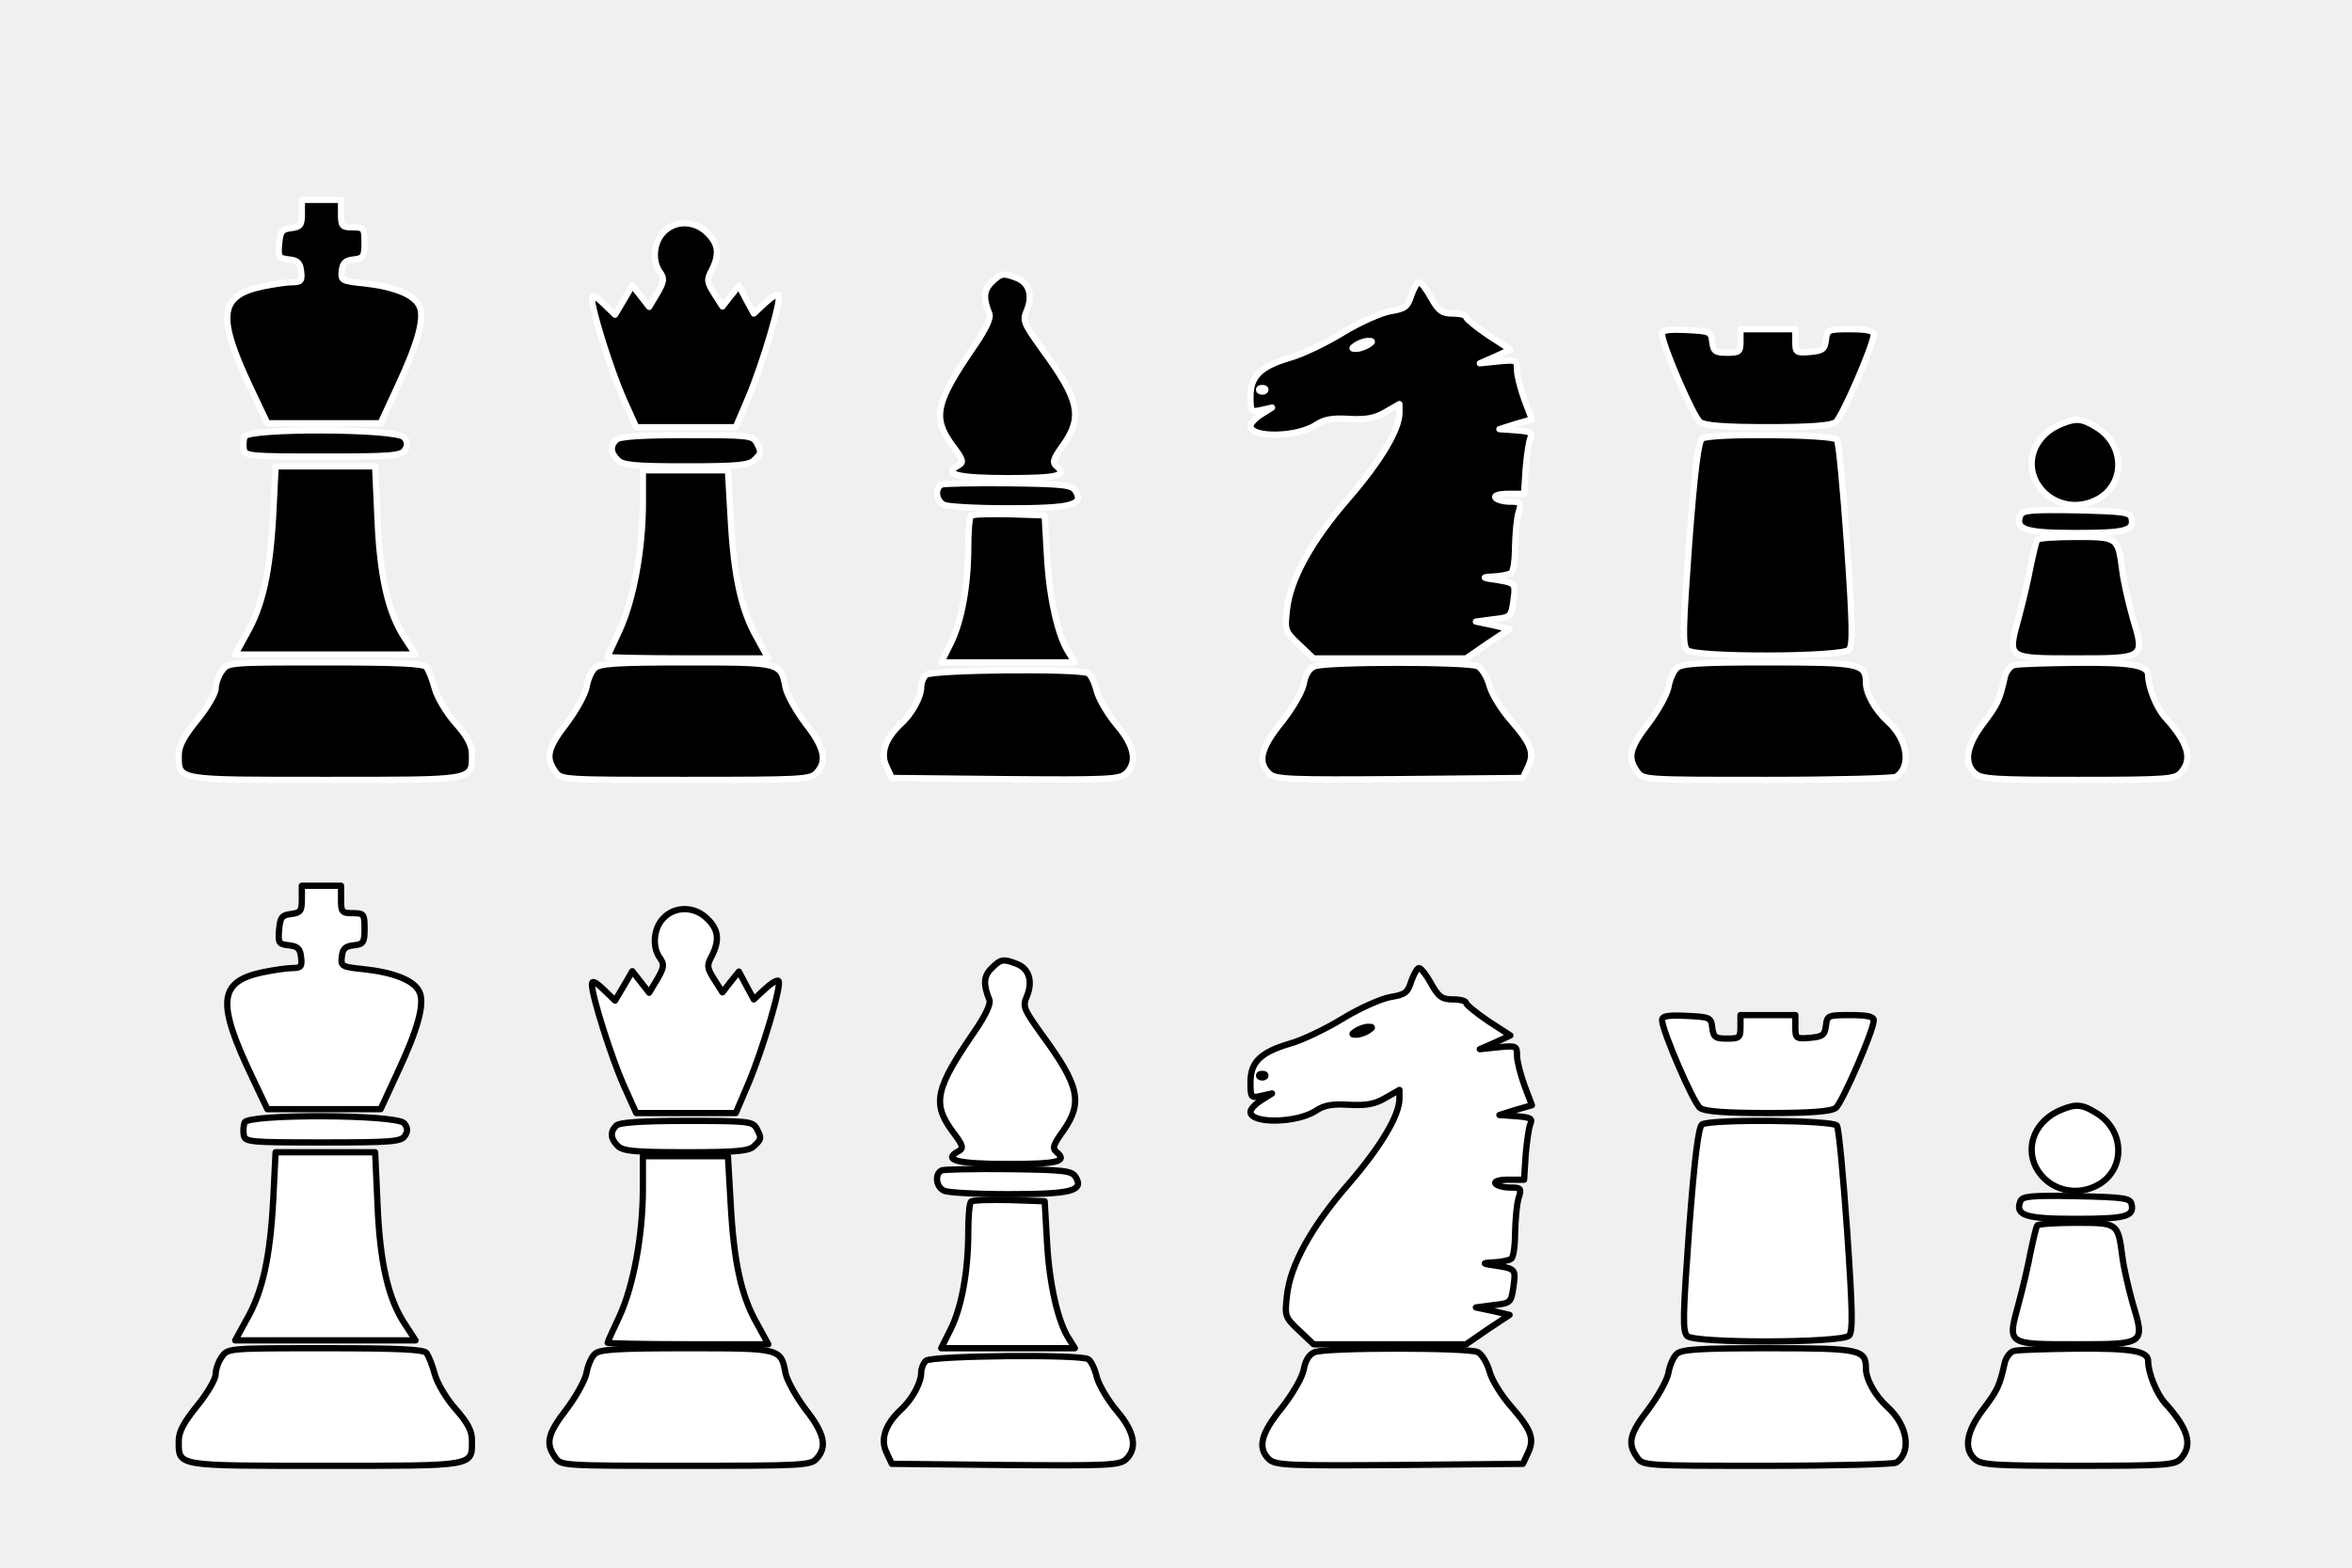
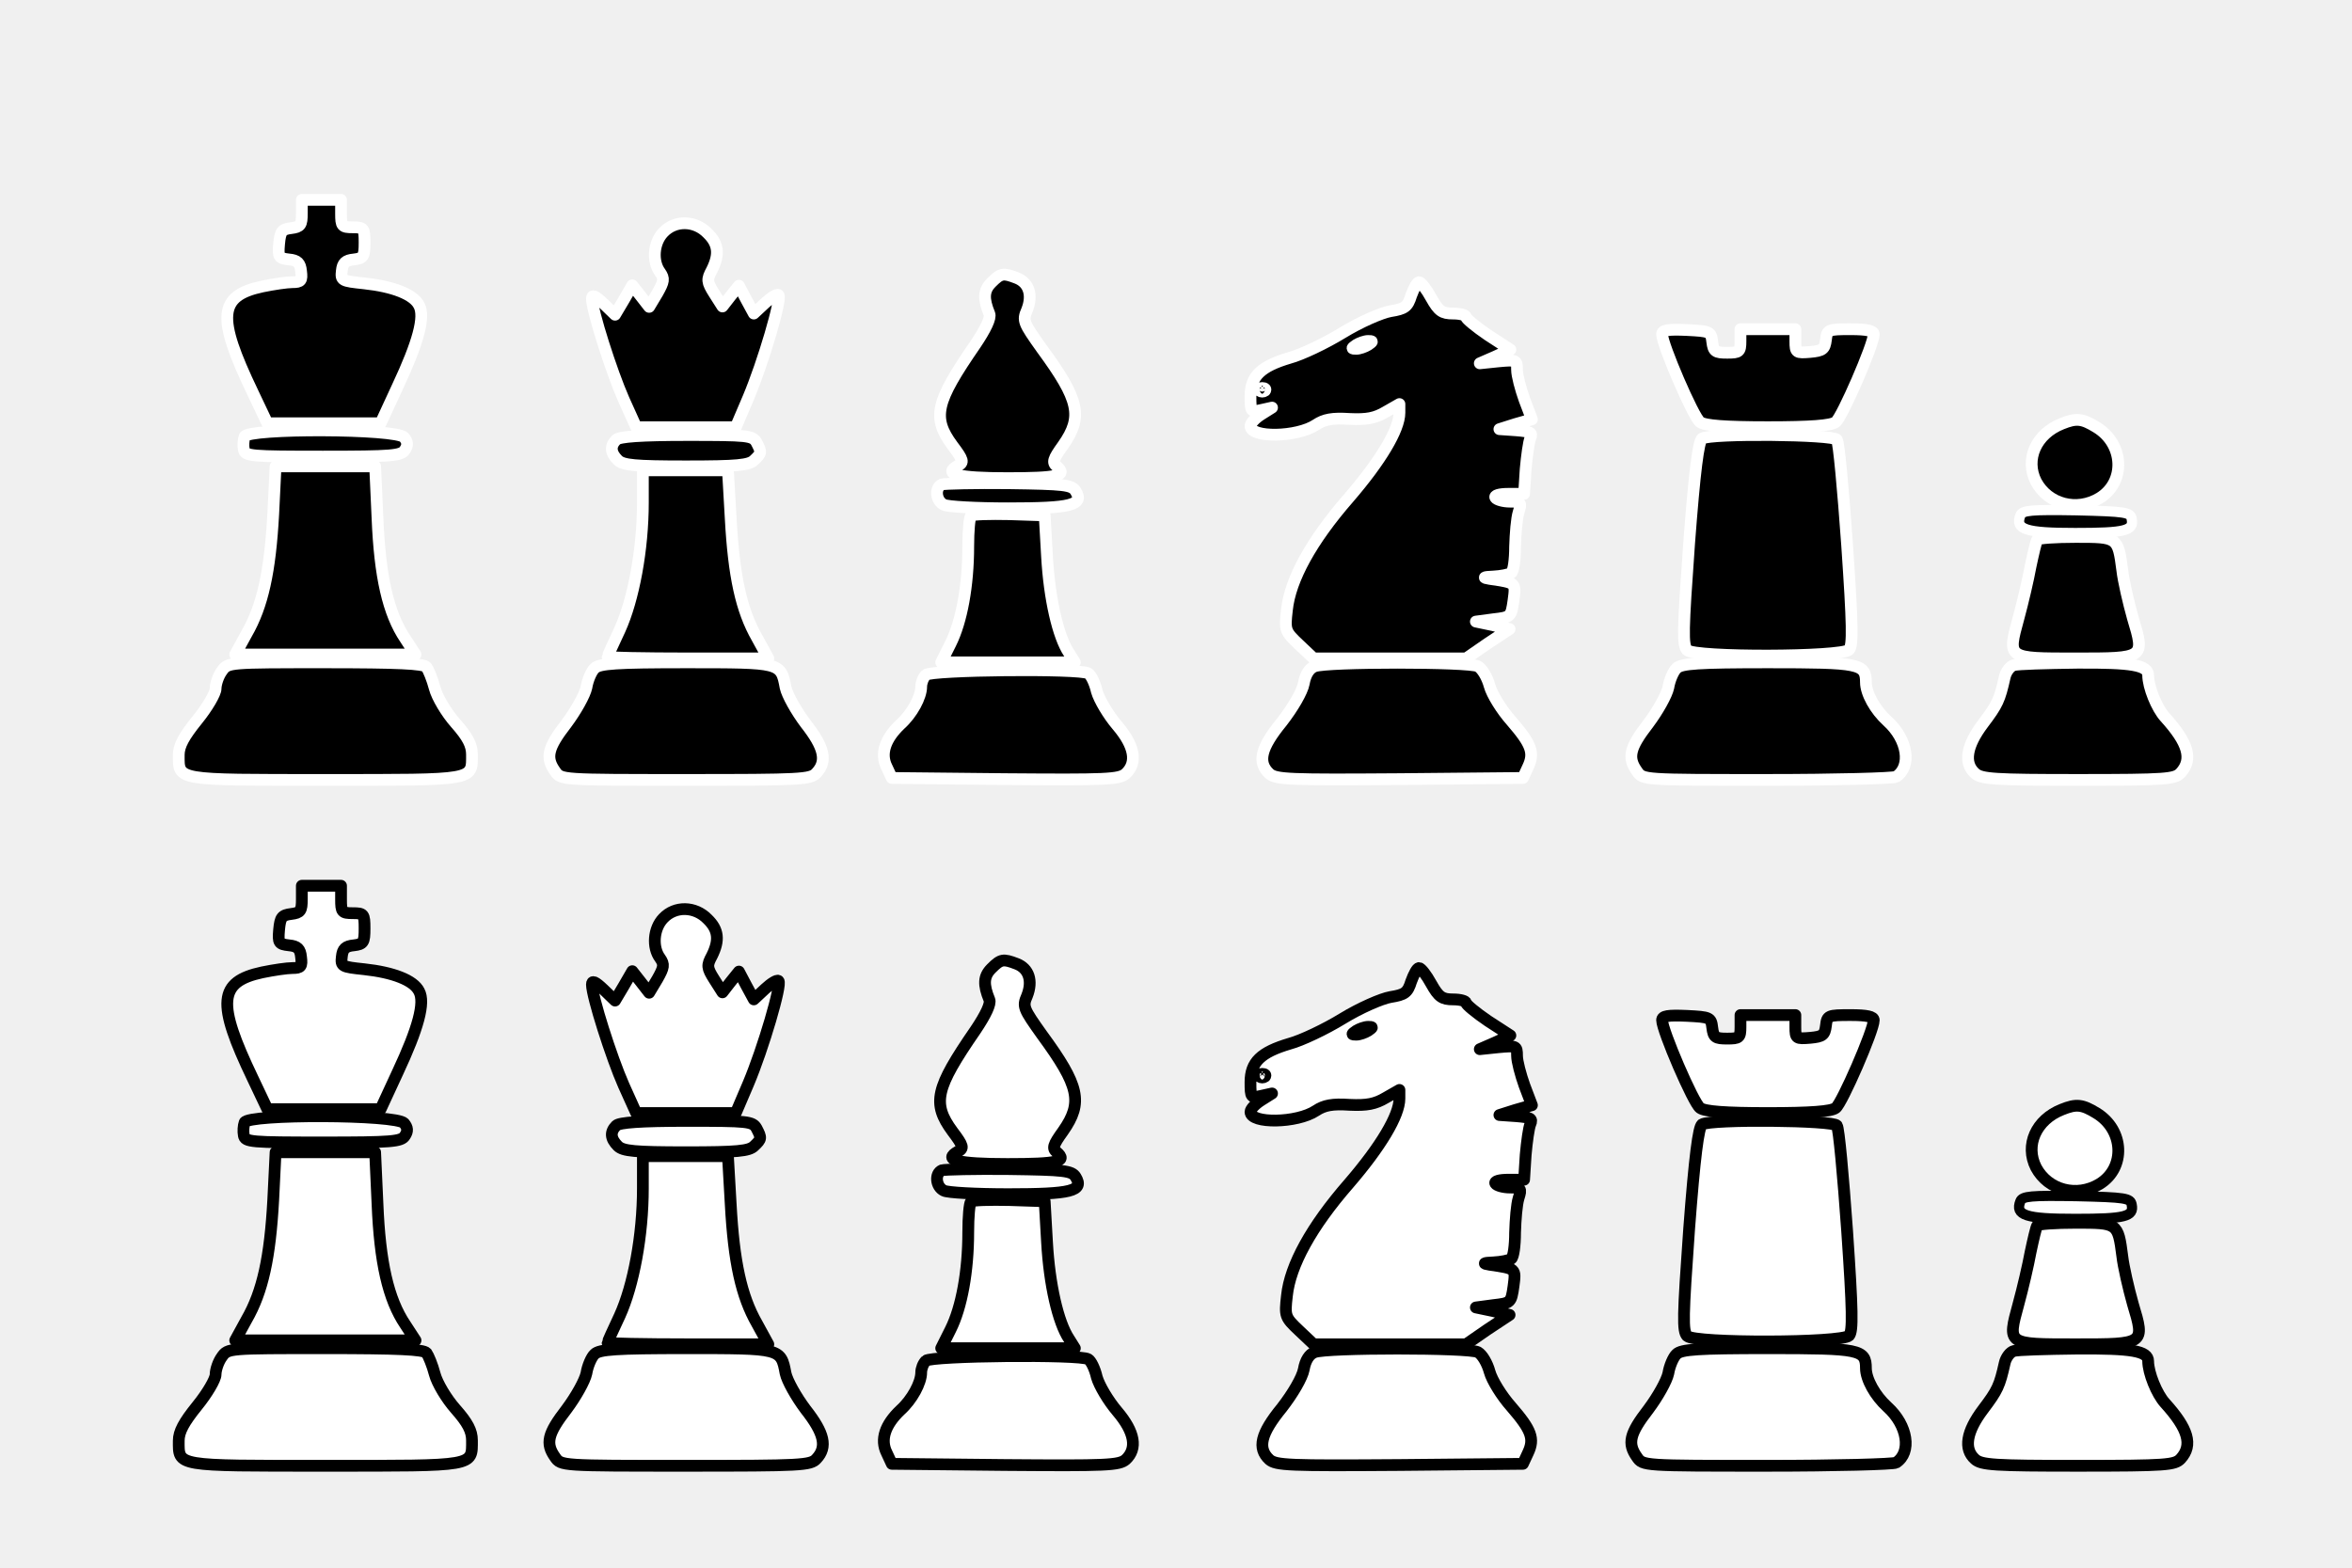
<svg xmlns="http://www.w3.org/2000/svg" version="1.0" width="600pt" height="400pt" viewBox="0 0 600 400" preserveAspectRatio="xMidYMid meet">
  <g id="chess-piece-atlas" transform="translate(0,400) scale(0.1,-0.1)" fill="#000000" stroke="none">
-     <g id="pieces-black" stroke="#ffffff" stroke-width="16" stroke-linejoin="round" stroke-linecap="round">
+     <g id="pieces-black" stroke="#ffffff" stroke-width="30" stroke-linejoin="round" stroke-linecap="round">
      <g id="piece-black-king">
        <path id="piece-black-king-part-1" d="M770 3456 c0 -30 -3 -35 -27 -38 -24 -3 -28 -8 -31 -40 -3 -34 -1 -37 25 -40 22 -2 29 -9 31 -30 3 -24 0 -28 -22 -28 -14 0 -48 -5 -77 -11 -112 -24 -117 -77 -24 -271 l37 -78 144 0 145 0 43 93 c53 113 71 179 55 208 -14 28 -66 48 -140 56 -57 6 -60 7 -57 32 2 20 9 27 31 29 24 3 27 7 27 43 0 37 -2 39 -30 39 -28 0 -30 3 -30 35 l0 35 -50 0 -50 0 0 -34z" />
        <path id="piece-black-king-part-2" d="M624 2886 c-3 -8 -4 -23 -2 -33 3 -17 18 -18 202 -18 175 0 200 2 209 17 8 12 7 21 -2 32 -19 23 -399 24 -407 2z" />
        <path id="piece-black-king-part-3" d="M697 2688 c-8 -146 -27 -234 -68 -305 l-29 -53 230 0 230 0 -26 40 c-44 65 -65 160 -71 308 l-6 132 -127 0 -127 0 -6 -122z" />
        <path id="piece-black-king-part-4" d="M566 2288 c-9 -12 -16 -33 -16 -45 0 -12 -21 -48 -47 -80 -34 -42 -47 -66 -47 -89 0 -66 -10 -64 374 -64 385 0 374 -2 374 65 0 24 -11 45 -42 80 -23 26 -47 66 -53 89 -6 23 -16 47 -21 54 -8 9 -72 12 -259 12 -245 0 -248 0 -263 -22z" />
      </g>
      <g id="piece-black-queen">
        <path id="piece-black-queen-part-1" d="M1692 3407 c-25 -26 -29 -74 -8 -102 11 -16 10 -23 -7 -53 l-21 -35 -21 27 -22 28 -22 -38 -22 -37 -29 28 c-22 21 -30 24 -30 13 0 -30 50 -187 81 -257 l32 -71 127 0 127 0 32 75 c38 90 86 254 77 262 -3 4 -19 -6 -34 -20 l-29 -27 -19 35 -19 36 -21 -26 -21 -27 -21 33 c-19 30 -19 36 -6 60 20 40 17 67 -11 94 -32 33 -83 34 -113 2z" />
        <path id="piece-black-queen-part-2" d="M1572 2878 c-16 -16 -15 -33 4 -52 13 -13 43 -16 174 -16 131 0 161 3 174 16 19 18 19 20 6 45 -10 18 -23 19 -178 19 -117 0 -172 -4 -180 -12z" />
        <path id="piece-black-queen-part-3" d="M1640 2718 c0 -120 -24 -248 -59 -325 -17 -36 -31 -67 -31 -69 0 -2 92 -4 205 -4 l205 0 -29 53 c-40 70 -59 157 -67 305 l-7 122 -109 0 -108 0 0 -82z" />
        <path id="piece-black-queen-part-4" d="M1517 2295 c-8 -7 -18 -30 -21 -49 -4 -19 -27 -60 -51 -92 -48 -62 -54 -87 -29 -122 15 -22 16 -22 333 -22 295 0 319 1 334 18 28 30 20 65 -28 126 -24 32 -47 73 -51 92 -12 64 -12 64 -254 64 -178 0 -221 -3 -233 -15z" />
      </g>
      <g id="piece-black-bishop">
        <path id="piece-black-bishop-part-1" d="M2529 3279 c-20 -20 -21 -41 -5 -80 4 -10 -9 -38 -36 -78 -102 -148 -111 -186 -58 -258 28 -37 29 -43 14 -51 -40 -22 -1 -32 126 -32 127 0 154 6 126 30 -12 10 -10 18 16 54 51 73 42 115 -54 246 -47 66 -50 72 -38 99 15 38 5 70 -27 82 -34 13 -40 12 -64 -12z" />
        <path id="piece-black-bishop-part-2" d="M2403 2764 c-19 -8 -16 -42 5 -52 9 -5 83 -9 164 -9 160 0 194 8 172 44 -10 16 -29 18 -170 20 -87 1 -165 -1 -171 -3z" />
        <path id="piece-black-bishop-part-3" d="M2477 2684 c-4 -4 -7 -39 -7 -78 0 -100 -17 -192 -45 -248 l-24 -48 171 0 170 0 -15 24 c-28 42 -50 139 -56 246 l-6 105 -90 3 c-50 1 -94 0 -98 -4z" />
        <path id="piece-black-bishop-part-4" d="M2362 2278 c-7 -7 -12 -20 -12 -30 0 -26 -23 -69 -53 -96 -39 -37 -52 -75 -35 -109 l13 -28 289 -3 c258 -2 291 -1 308 14 30 28 23 70 -22 123 -23 27 -46 66 -52 87 -5 22 -15 42 -22 46 -20 13 -401 9 -414 -4z" />
      </g>
      <g id="piece-black-knight">
        <path id="piece-black-knight-part-1" d="M3600 3246 c-9 -29 -16 -34 -53 -40 -23 -4 -78 -28 -122 -55 -44 -27 -105 -56 -135 -64 -74 -22 -100 -47 -100 -98 0 -40 1 -41 28 -35 l27 6 -27 -17 c-16 -10 -28 -23 -28 -30 0 -31 119 -29 167 3 21 14 42 18 86 15 44 -2 65 2 92 18 l35 20 0 -22 c0 -43 -48 -123 -129 -217 -96 -110 -150 -209 -158 -286 -6 -52 -5 -55 31 -89 l37 -35 195 0 194 0 55 38 56 37 -43 10 -43 9 45 6 c44 5 45 6 51 48 6 46 7 45 -61 55 -19 3 -16 5 10 6 19 1 40 5 45 9 6 4 10 34 10 67 1 33 4 72 9 88 8 25 6 27 -22 27 -17 0 -34 5 -37 10 -4 6 10 10 33 10 l40 0 4 63 c3 34 8 70 12 79 6 14 1 17 -36 20 l-43 3 41 13 42 12 -19 50 c-10 28 -19 62 -19 76 0 26 -2 26 -47 22 l-48 -5 39 17 39 18 -57 37 c-31 21 -56 42 -56 46 0 5 -15 9 -33 9 -28 0 -37 6 -56 40 -12 22 -26 40 -31 40 -5 0 -13 -15 -20 -34z m-110 -126 c-8 -5 -22 -10 -30 -10 -13 0 -13 1 0 10 8 5 22 10 30 10 13 0 13 -1 0 -10z m-263 -117 c-4 -3 -10 -3 -14 0 -3 4 0 7 7 7 7 0 10 -3 7 -7z" />
        <path id="piece-black-knight-part-2" d="M3354 2300 c-14 -5 -24 -21 -28 -44 -4 -21 -28 -62 -56 -98 -54 -66 -63 -103 -32 -132 17 -15 51 -16 333 -14 l314 3 13 28 c17 36 9 58 -43 118 -24 27 -49 67 -55 89 -6 22 -19 44 -30 50 -23 12 -386 12 -416 0z" />
      </g>
      <g id="piece-black-rook">
        <path id="piece-black-rook-part-1" d="M4240 3147 c0 -26 80 -212 97 -224 12 -9 64 -13 173 -13 109 0 161 4 173 13 16 12 97 198 97 224 0 9 -17 13 -59 13 -58 0 -60 -1 -63 -27 -3 -24 -8 -28 -40 -31 -36 -3 -38 -2 -38 27 l0 31 -70 0 -70 0 0 -30 c0 -28 -3 -30 -34 -30 -30 0 -35 3 -38 28 -3 26 -6 27 -65 30 -48 2 -63 0 -63 -11z" />
        <path id="piece-black-rook-part-2" d="M4342 2881 c-9 -6 -19 -82 -33 -267 -16 -224 -17 -260 -5 -273 20 -19 393 -18 413 1 10 11 9 64 -5 268 -10 140 -21 261 -26 268 -8 14 -322 17 -344 3z" />
        <path id="piece-black-rook-part-3" d="M4277 2295 c-8 -7 -18 -30 -21 -49 -4 -19 -27 -60 -51 -92 -48 -62 -54 -87 -29 -122 15 -22 16 -22 332 -22 174 0 322 4 329 8 40 26 30 95 -22 142 -32 29 -55 71 -55 99 0 48 -16 51 -250 51 -178 0 -221 -3 -233 -15z" />
      </g>
      <g id="piece-black-pawn">
        <path id="piece-black-pawn-part-1" d="M5260 2919 c-66 -26 -95 -91 -66 -148 31 -58 104 -77 162 -42 67 41 63 138 -8 181 -36 22 -51 24 -88 9z" />
-         <path id="piece-black-pawn-part-2" d="M5154 2685 c-14 -36 13 -45 140 -45 128 0 150 6 144 36 -3 17 -15 19 -141 22 -116 2 -138 0 -143 -13z" />
+         <path id="piece-black-pawn-part-2" stroke-width="26" d="M5154 2685 c-14 -36 13 -45 140 -45 128 0 150 6 144 36 -3 17 -15 19 -141 22 -116 2 -138 0 -143 -13z" />
        <path id="piece-black-pawn-part-3" d="M5197 2623 c-3 -5 -10 -35 -17 -68 -6 -33 -20 -93 -31 -133 -28 -103 -30 -102 146 -102 177 0 177 0 146 103 -11 39 -24 95 -27 122 -11 85 -12 85 -119 85 -51 0 -96 -3 -98 -7z" />
        <path id="piece-black-pawn-part-4" d="M5138 2303 c-10 -2 -21 -17 -24 -31 -13 -58 -18 -69 -55 -118 -43 -57 -50 -101 -21 -127 16 -15 50 -17 264 -17 225 0 246 2 261 18 32 35 19 77 -40 142 -21 23 -43 77 -43 107 0 26 -42 33 -182 32 -79 -1 -151 -3 -160 -6z" />
      </g>
    </g>
-     <g id="pieces-white" transform="translate(0,-1750)" fill="#ffffff" stroke="#000000" stroke-width="16" stroke-linejoin="round" stroke-linecap="round">
+     <g id="pieces-white" transform="translate(0,-1750)" fill="#ffffff" stroke="#000000" stroke-width="30" stroke-linejoin="round" stroke-linecap="round">
      <g id="piece-white-king">
        <path id="piece-white-king-part-1" d="M770 3456 c0 -30 -3 -35 -27 -38 -24 -3 -28 -8 -31 -40 -3 -34 -1 -37 25 -40 22 -2 29 -9 31 -30 3 -24 0 -28 -22 -28 -14 0 -48 -5 -77 -11 -112 -24 -117 -77 -24 -271 l37 -78 144 0 145 0 43 93 c53 113 71 179 55 208 -14 28 -66 48 -140 56 -57 6 -60 7 -57 32 2 20 9 27 31 29 24 3 27 7 27 43 0 37 -2 39 -30 39 -28 0 -30 3 -30 35 l0 35 -50 0 -50 0 0 -34z" />
        <path id="piece-white-king-part-2" d="M624 2886 c-3 -8 -4 -23 -2 -33 3 -17 18 -18 202 -18 175 0 200 2 209 17 8 12 7 21 -2 32 -19 23 -399 24 -407 2z" />
        <path id="piece-white-king-part-3" d="M697 2688 c-8 -146 -27 -234 -68 -305 l-29 -53 230 0 230 0 -26 40 c-44 65 -65 160 -71 308 l-6 132 -127 0 -127 0 -6 -122z" />
        <path id="piece-white-king-part-4" d="M566 2288 c-9 -12 -16 -33 -16 -45 0 -12 -21 -48 -47 -80 -34 -42 -47 -66 -47 -89 0 -66 -10 -64 374 -64 385 0 374 -2 374 65 0 24 -11 45 -42 80 -23 26 -47 66 -53 89 -6 23 -16 47 -21 54 -8 9 -72 12 -259 12 -245 0 -248 0 -263 -22z" />
      </g>
      <g id="piece-white-queen">
        <path id="piece-white-queen-part-1" d="M1692 3407 c-25 -26 -29 -74 -8 -102 11 -16 10 -23 -7 -53 l-21 -35 -21 27 -22 28 -22 -38 -22 -37 -29 28 c-22 21 -30 24 -30 13 0 -30 50 -187 81 -257 l32 -71 127 0 127 0 32 75 c38 90 86 254 77 262 -3 4 -19 -6 -34 -20 l-29 -27 -19 35 -19 36 -21 -26 -21 -27 -21 33 c-19 30 -19 36 -6 60 20 40 17 67 -11 94 -32 33 -83 34 -113 2z" />
        <path id="piece-white-queen-part-2" d="M1572 2878 c-16 -16 -15 -33 4 -52 13 -13 43 -16 174 -16 131 0 161 3 174 16 19 18 19 20 6 45 -10 18 -23 19 -178 19 -117 0 -172 -4 -180 -12z" />
        <path id="piece-white-queen-part-3" d="M1640 2718 c0 -120 -24 -248 -59 -325 -17 -36 -31 -67 -31 -69 0 -2 92 -4 205 -4 l205 0 -29 53 c-40 70 -59 157 -67 305 l-7 122 -109 0 -108 0 0 -82z" />
        <path id="piece-white-queen-part-4" d="M1517 2295 c-8 -7 -18 -30 -21 -49 -4 -19 -27 -60 -51 -92 -48 -62 -54 -87 -29 -122 15 -22 16 -22 333 -22 295 0 319 1 334 18 28 30 20 65 -28 126 -24 32 -47 73 -51 92 -12 64 -12 64 -254 64 -178 0 -221 -3 -233 -15z" />
      </g>
      <g id="piece-white-bishop">
        <path id="piece-white-bishop-part-1" d="M2529 3279 c-20 -20 -21 -41 -5 -80 4 -10 -9 -38 -36 -78 -102 -148 -111 -186 -58 -258 28 -37 29 -43 14 -51 -40 -22 -1 -32 126 -32 127 0 154 6 126 30 -12 10 -10 18 16 54 51 73 42 115 -54 246 -47 66 -50 72 -38 99 15 38 5 70 -27 82 -34 13 -40 12 -64 -12z" />
        <path id="piece-white-bishop-part-2" d="M2403 2764 c-19 -8 -16 -42 5 -52 9 -5 83 -9 164 -9 160 0 194 8 172 44 -10 16 -29 18 -170 20 -87 1 -165 -1 -171 -3z" />
        <path id="piece-white-bishop-part-3" d="M2477 2684 c-4 -4 -7 -39 -7 -78 0 -100 -17 -192 -45 -248 l-24 -48 171 0 170 0 -15 24 c-28 42 -50 139 -56 246 l-6 105 -90 3 c-50 1 -94 0 -98 -4z" />
        <path id="piece-white-bishop-part-4" d="M2362 2278 c-7 -7 -12 -20 -12 -30 0 -26 -23 -69 -53 -96 -39 -37 -52 -75 -35 -109 l13 -28 289 -3 c258 -2 291 -1 308 14 30 28 23 70 -22 123 -23 27 -46 66 -52 87 -5 22 -15 42 -22 46 -20 13 -401 9 -414 -4z" />
      </g>
      <g id="piece-white-knight">
        <path id="piece-white-knight-part-1" d="M3600 3246 c-9 -29 -16 -34 -53 -40 -23 -4 -78 -28 -122 -55 -44 -27 -105 -56 -135 -64 -74 -22 -100 -47 -100 -98 0 -40 1 -41 28 -35 l27 6 -27 -17 c-16 -10 -28 -23 -28 -30 0 -31 119 -29 167 3 21 14 42 18 86 15 44 -2 65 2 92 18 l35 20 0 -22 c0 -43 -48 -123 -129 -217 -96 -110 -150 -209 -158 -286 -6 -52 -5 -55 31 -89 l37 -35 195 0 194 0 55 38 56 37 -43 10 -43 9 45 6 c44 5 45 6 51 48 6 46 7 45 -61 55 -19 3 -16 5 10 6 19 1 40 5 45 9 6 4 10 34 10 67 1 33 4 72 9 88 8 25 6 27 -22 27 -17 0 -34 5 -37 10 -4 6 10 10 33 10 l40 0 4 63 c3 34 8 70 12 79 6 14 1 17 -36 20 l-43 3 41 13 42 12 -19 50 c-10 28 -19 62 -19 76 0 26 -2 26 -47 22 l-48 -5 39 17 39 18 -57 37 c-31 21 -56 42 -56 46 0 5 -15 9 -33 9 -28 0 -37 6 -56 40 -12 22 -26 40 -31 40 -5 0 -13 -15 -20 -34z m-110 -126 c-8 -5 -22 -10 -30 -10 -13 0 -13 1 0 10 8 5 22 10 30 10 13 0 13 -1 0 -10z m-263 -117 c-4 -3 -10 -3 -14 0 -3 4 0 7 7 7 7 0 10 -3 7 -7z" />
        <path id="piece-white-knight-part-2" d="M3354 2300 c-14 -5 -24 -21 -28 -44 -4 -21 -28 -62 -56 -98 -54 -66 -63 -103 -32 -132 17 -15 51 -16 333 -14 l314 3 13 28 c17 36 9 58 -43 118 -24 27 -49 67 -55 89 -6 22 -19 44 -30 50 -23 12 -386 12 -416 0z" />
      </g>
      <g id="piece-white-rook">
        <path id="piece-white-rook-part-1" d="M4240 3147 c0 -26 80 -212 97 -224 12 -9 64 -13 173 -13 109 0 161 4 173 13 16 12 97 198 97 224 0 9 -17 13 -59 13 -58 0 -60 -1 -63 -27 -3 -24 -8 -28 -40 -31 -36 -3 -38 -2 -38 27 l0 31 -70 0 -70 0 0 -30 c0 -28 -3 -30 -34 -30 -30 0 -35 3 -38 28 -3 26 -6 27 -65 30 -48 2 -63 0 -63 -11z" />
        <path id="piece-white-rook-part-2" d="M4342 2881 c-9 -6 -19 -82 -33 -267 -16 -224 -17 -260 -5 -273 20 -19 393 -18 413 1 10 11 9 64 -5 268 -10 140 -21 261 -26 268 -8 14 -322 17 -344 3z" />
        <path id="piece-white-rook-part-3" d="M4277 2295 c-8 -7 -18 -30 -21 -49 -4 -19 -27 -60 -51 -92 -48 -62 -54 -87 -29 -122 15 -22 16 -22 332 -22 174 0 322 4 329 8 40 26 30 95 -22 142 -32 29 -55 71 -55 99 0 48 -16 51 -250 51 -178 0 -221 -3 -233 -15z" />
      </g>
      <g id="piece-white-pawn">
        <path id="piece-white-pawn-part-1" d="M5260 2919 c-66 -26 -95 -91 -66 -148 31 -58 104 -77 162 -42 67 41 63 138 -8 181 -36 22 -51 24 -88 9z" />
-         <path id="piece-white-pawn-part-2" d="M5154 2685 c-14 -36 13 -45 140 -45 128 0 150 6 144 36 -3 17 -15 19 -141 22 -116 2 -138 0 -143 -13z" />
+         <path id="piece-white-pawn-part-2" stroke-width="26" d="M5154 2685 c-14 -36 13 -45 140 -45 128 0 150 6 144 36 -3 17 -15 19 -141 22 -116 2 -138 0 -143 -13z" />
        <path id="piece-white-pawn-part-3" d="M5197 2623 c-3 -5 -10 -35 -17 -68 -6 -33 -20 -93 -31 -133 -28 -103 -30 -102 146 -102 177 0 177 0 146 103 -11 39 -24 95 -27 122 -11 85 -12 85 -119 85 -51 0 -96 -3 -98 -7z" />
        <path id="piece-white-pawn-part-4" d="M5138 2303 c-10 -2 -21 -17 -24 -31 -13 -58 -18 -69 -55 -118 -43 -57 -50 -101 -21 -127 16 -15 50 -17 264 -17 225 0 246 2 261 18 32 35 19 77 -40 142 -21 23 -43 77 -43 107 0 26 -42 33 -182 32 -79 -1 -151 -3 -160 -6z" />
      </g>
    </g>
  </g>
</svg>
